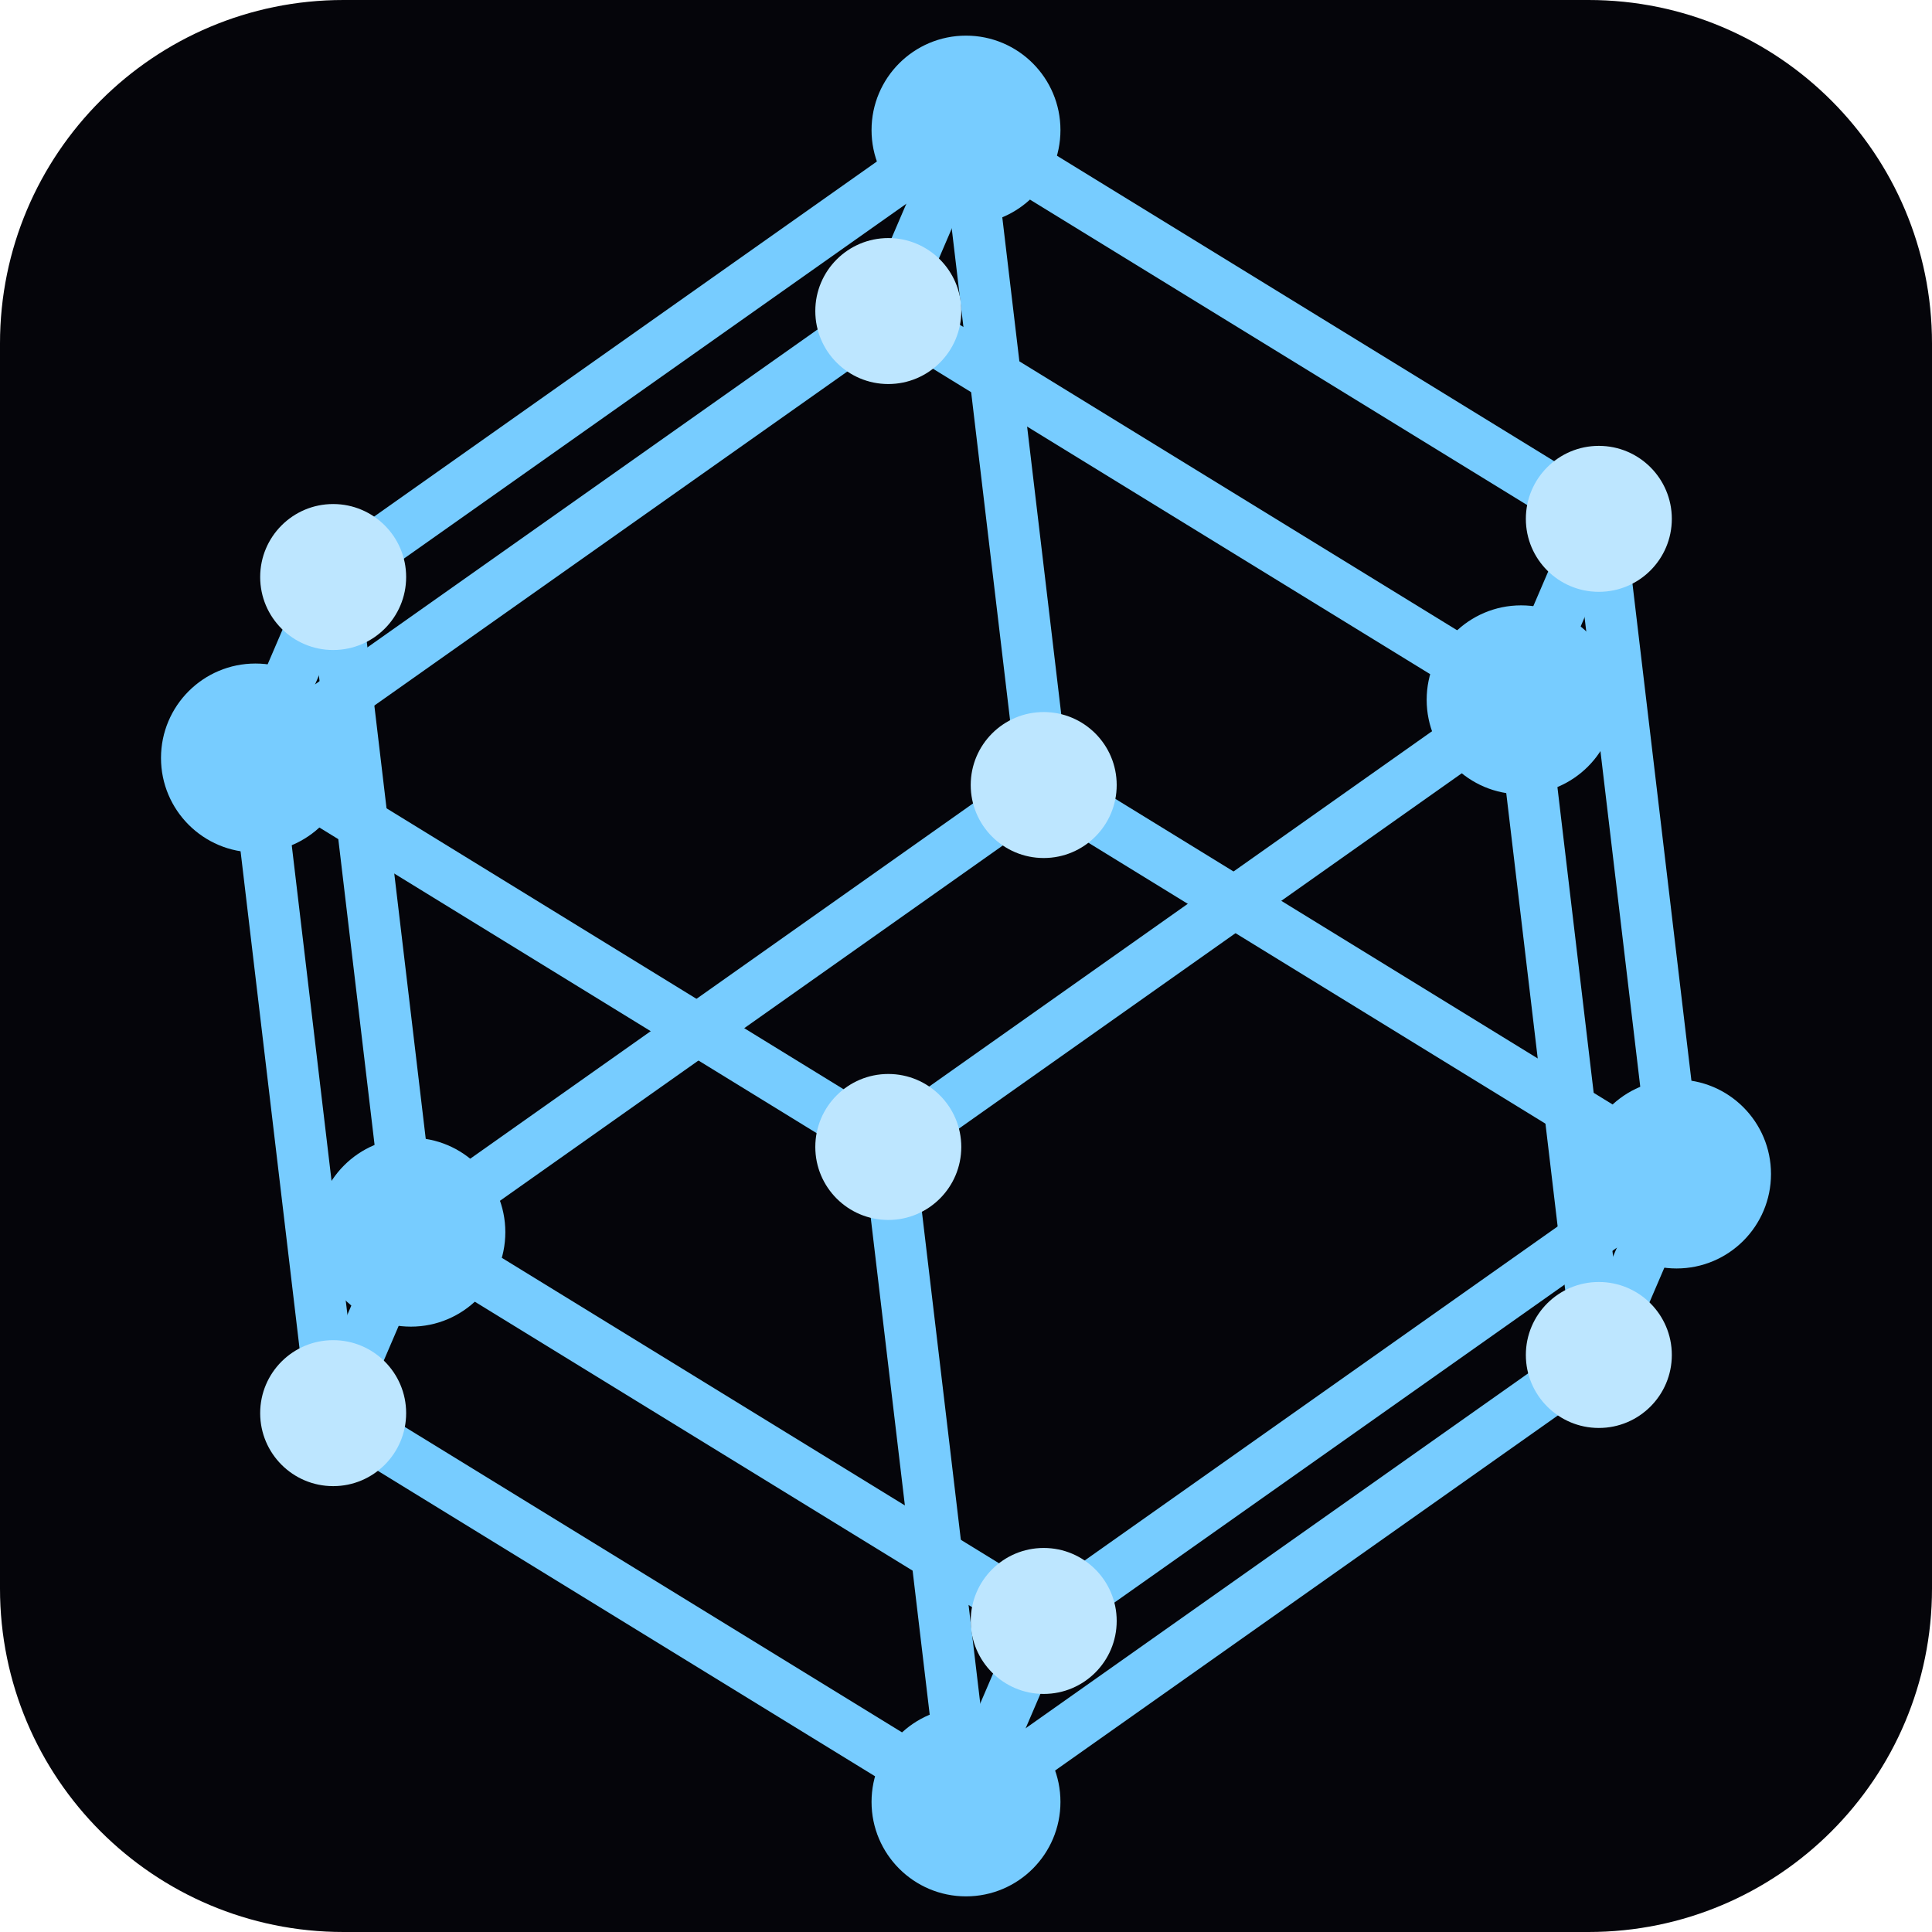
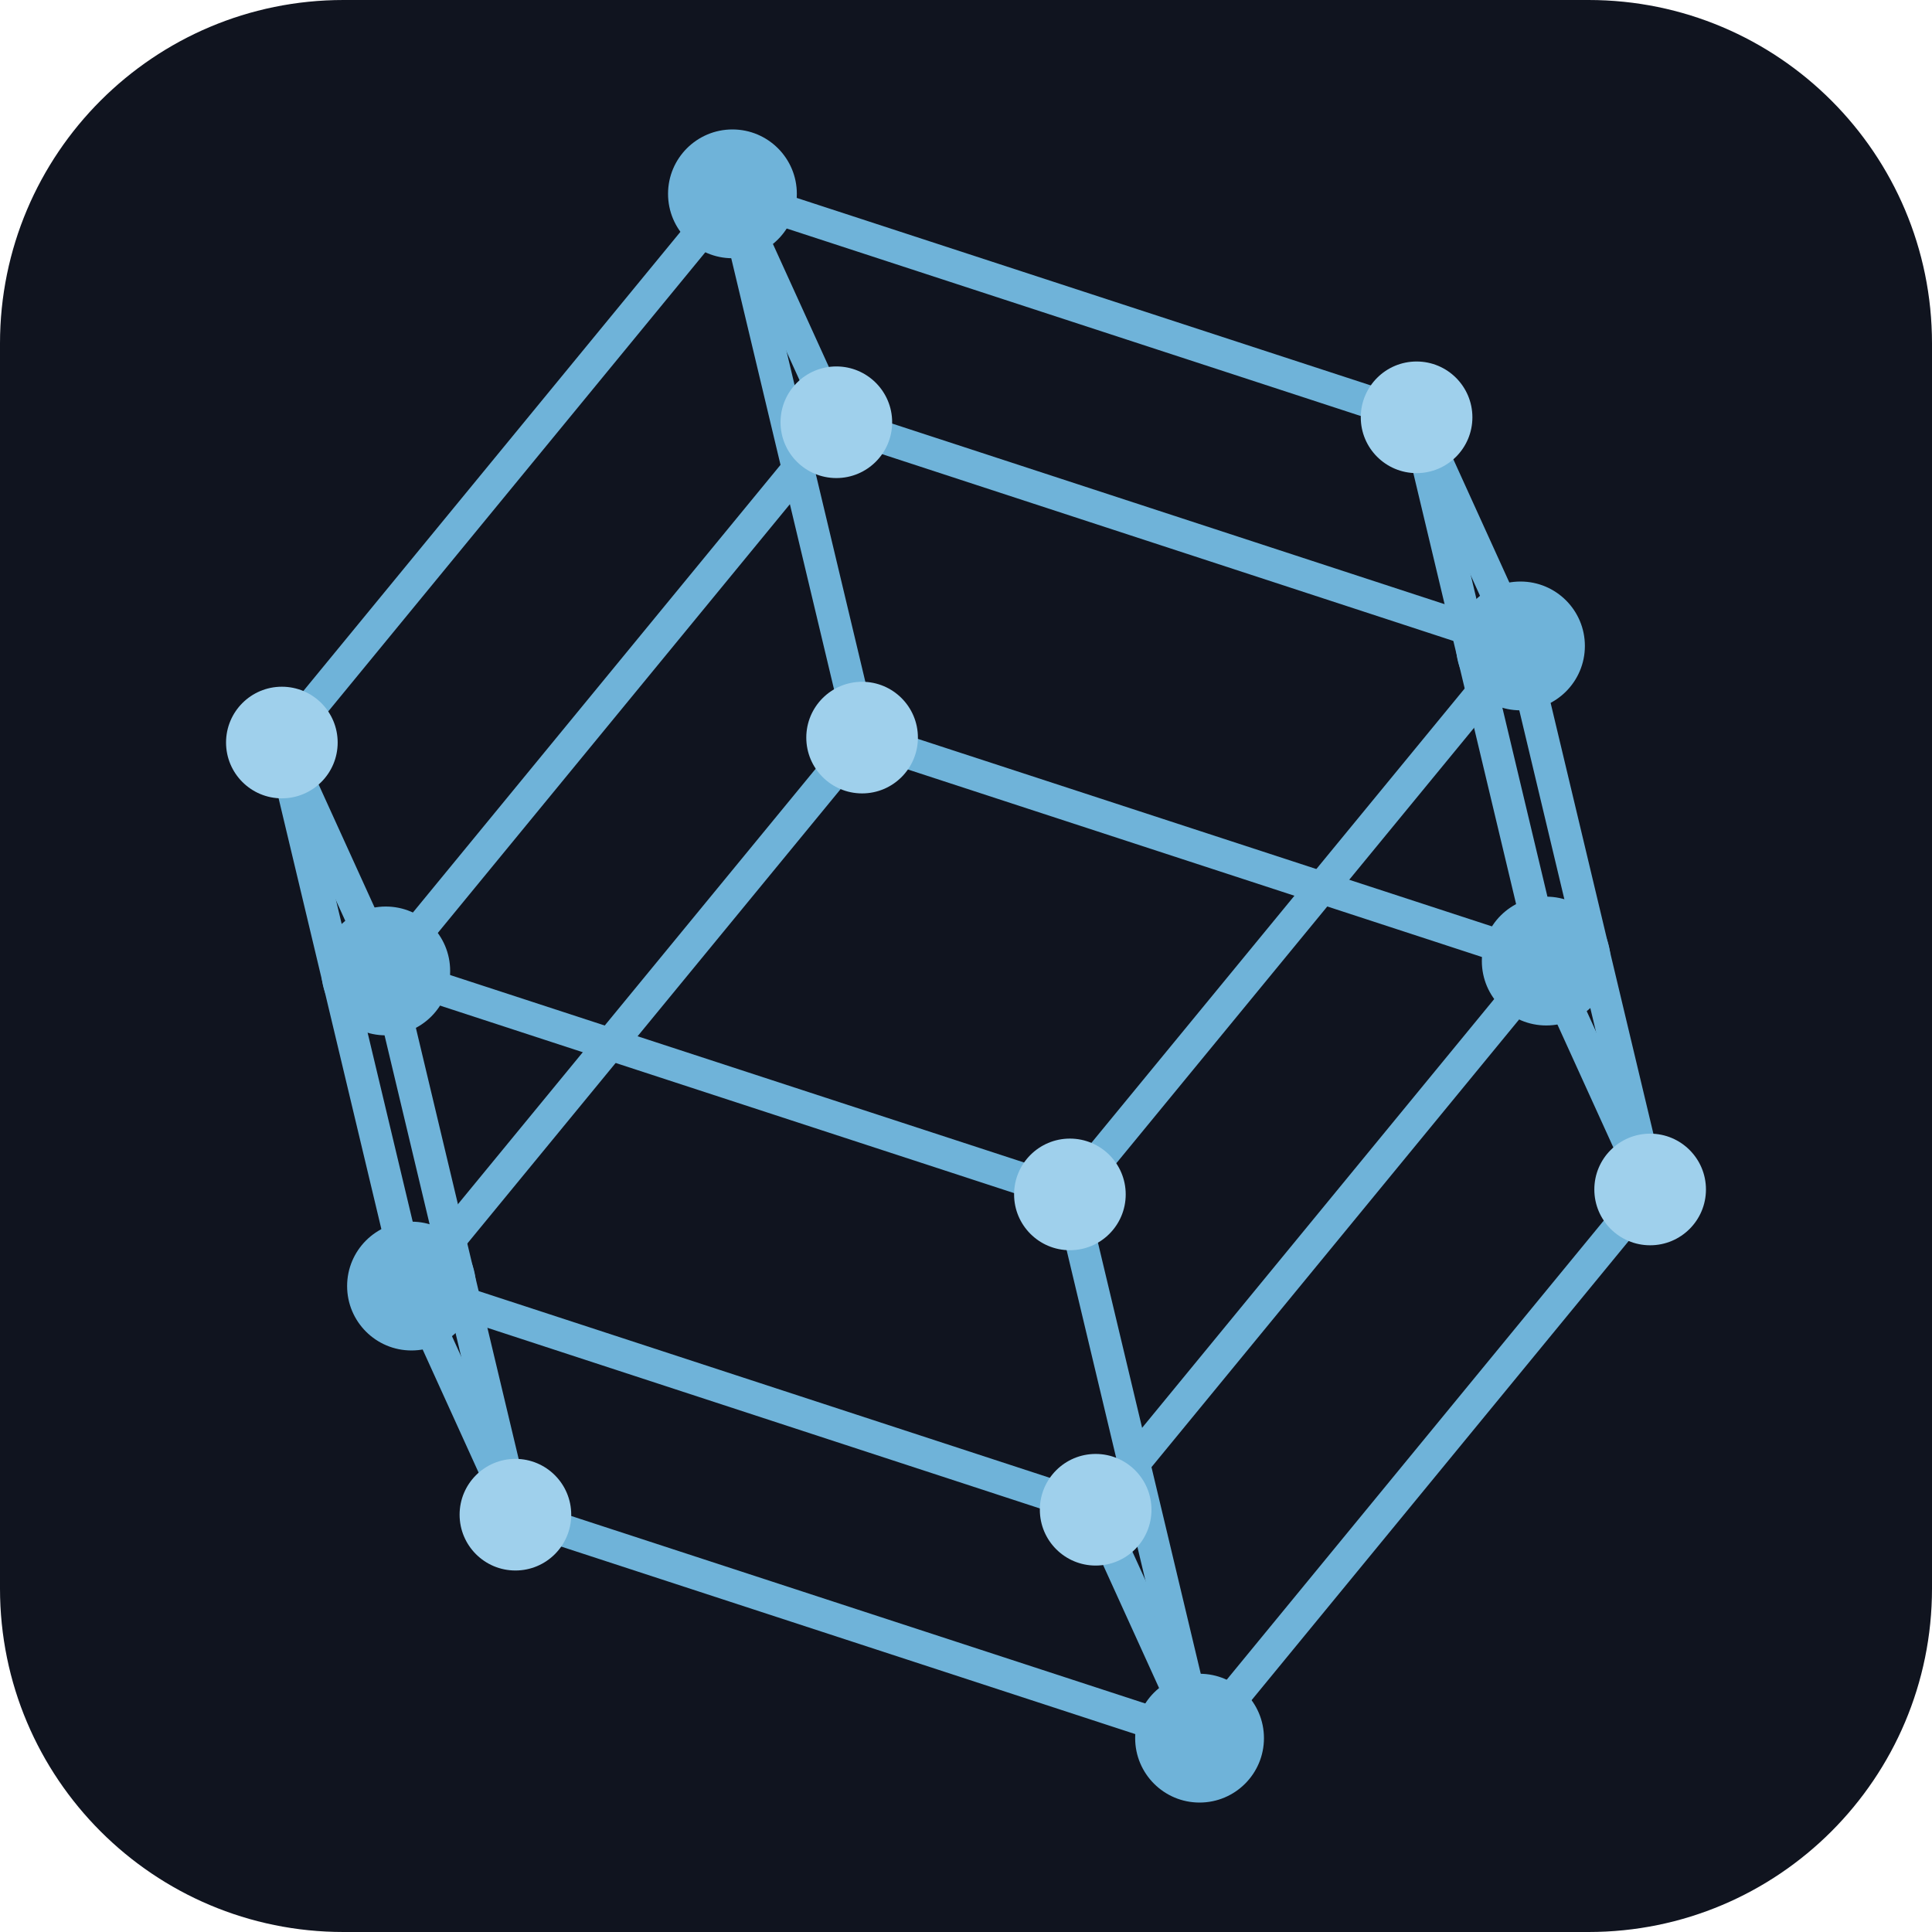
<svg xmlns="http://www.w3.org/2000/svg" viewBox="-45 -45 90 90" width="64" height="64">
-   <rect x="-45" y="-45" width="90" height="90" rx="16" fill="#05050a" />
-   <g stroke="#7cf" stroke-width="2.4" stroke-linecap="round" fill="none">
-     <path d="M -29.48 20.83 L -33.10 -9.69" />
-     <path d="M -29.48 20.83 L 0.00 38.94" />
-     <path d="M -29.48 20.83 L -25.86 12.40" />
-     <path d="M -3.62 8.43 L -33.10 -9.69" />
-     <path d="M -3.62 8.43 L 0.00 38.94" />
-     <path d="M -3.62 8.43 L 25.86 -12.40" />
-     <path d="M -29.48 -18.12 L -33.10 -9.69" />
-     <path d="M -29.48 -18.12 L 0.00 -38.94" />
-     <path d="M -29.48 -18.12 L -25.86 12.40" />
-     <path d="M -3.62 -30.51 L -33.10 -9.69" />
-     <path d="M -3.62 -30.51 L 0.00 -38.94" />
-     <path d="M -3.62 -30.51 L 25.86 -12.40" />
-     <path d="M 3.62 30.51 L 33.10 9.69" />
-     <path d="M 3.62 30.51 L 0.00 38.94" />
-     <path d="M 3.62 30.51 L -25.86 12.40" />
-     <path d="M 29.48 18.12 L 33.10 9.69" />
-     <path d="M 29.48 18.12 L 0.00 38.94" />
-     <path d="M 29.48 18.12 L 25.86 -12.40" />
-     <path d="M 3.62 -8.43 L 33.10 9.69" />
-     <path d="M 3.62 -8.43 L 0.00 -38.94" />
-     <path d="M 3.62 -8.43 L -25.86 12.40" />
-     <path d="M 29.48 -20.83 L 33.10 9.69" />
-     <path d="M 29.48 -20.83 L 0.00 -38.94" />
-     <path d="M 29.48 -20.83 L 25.86 -12.40" />
+   <rect x="-45" y="-45" width="90" height="90" rx="16" fill="#10141f" />
+   <g stroke="#6fb3d9" stroke-width="1.5" stroke-linecap="round" fill="none">
+     <path d="M -20.99 25.56 L -25.83 14.91" />
+     <path d="M -20.99 25.56 L 10.88 35.97" />
+     <path d="M -20.99 25.56 L -27.03 0.23" />
+     <path d="M 6.04 25.33 L -25.83 14.91" />
+     <path d="M 6.04 25.33 L 10.88 35.97" />
+     <path d="M 6.04 25.33 L 27.03 -0.23" />
+     <path d="M -31.87 -10.41 L -25.83 14.91" />
+     <path d="M -31.87 -10.41 L -10.88 -35.97" />
+     <path d="M -31.87 -10.41 L -27.03 0.23" />
+     <path d="M -4.84 -10.64 L -25.83 14.91" />
+     <path d="M -4.84 -10.64 L -10.88 -35.97" />
+     <path d="M -4.84 -10.64 L 27.03 -0.23" />
+     <path d="M 4.84 10.64 L 25.83 -14.91" />
+     <path d="M 4.84 10.64 L 10.88 35.97" />
+     <path d="M 4.84 10.64 L -27.03 0.23" />
+     <path d="M 31.87 10.41 L 25.83 -14.91" />
+     <path d="M 31.87 10.41 L 10.88 35.97" />
+     <path d="M 31.87 10.41 L 27.03 -0.23" />
+     <path d="M -6.04 -25.33 L 25.83 -14.91" />
+     <path d="M -6.04 -25.33 L -10.88 -35.97" />
+     <path d="M -6.04 -25.33 L -27.03 0.23" />
+     <path d="M 20.99 -25.56 L 25.83 -14.91" />
+     <path d="M 20.99 -25.56 L -10.88 -35.97" />
+     <path d="M 20.99 -25.56 L 27.03 -0.23" />
  </g>
-   <g fill="#bde6ff">
-     <circle cx="-29.48" cy="20.83" r="3.4" />
-     <circle cx="-3.62" cy="8.43" r="3.4" />
-     <circle cx="-29.48" cy="-18.12" r="3.4" />
-     <circle cx="-3.62" cy="-30.51" r="3.4" />
-     <circle cx="3.62" cy="30.51" r="3.4" />
-     <circle cx="29.48" cy="18.12" r="3.4" />
-     <circle cx="3.62" cy="-8.43" r="3.4" />
-     <circle cx="29.48" cy="-20.83" r="3.4" />
+   <g fill="#9fd0ec">
+     <circle cx="-20.99" cy="25.56" r="2.6" />
+     <circle cx="6.04" cy="25.33" r="2.6" />
+     <circle cx="-31.87" cy="-10.41" r="2.6" />
+     <circle cx="-4.84" cy="-10.64" r="2.6" />
+     <circle cx="4.84" cy="10.64" r="2.6" />
+     <circle cx="31.87" cy="10.41" r="2.6" />
+     <circle cx="-6.04" cy="-25.33" r="2.6" />
+     <circle cx="20.99" cy="-25.56" r="2.6" />
  </g>
-   <g fill="#7cf">
-     <circle cx="33.10" cy="9.69" r="4.4" />
-     <circle cx="-33.10" cy="-9.69" r="4.4" />
-     <circle cx="0.00" cy="-38.94" r="4.4" />
-     <circle cx="0.00" cy="38.94" r="4.4" />
-     <circle cx="25.86" cy="-12.40" r="4.4" />
-     <circle cx="-25.86" cy="12.40" r="4.4" />
+   <g fill="#6fb3d9">
+     <circle cx="25.83" cy="-14.91" r="3.0" />
+     <circle cx="-25.83" cy="14.91" r="3.0" />
+     <circle cx="-10.88" cy="-35.97" r="3.0" />
+     <circle cx="10.88" cy="35.97" r="3.0" />
+     <circle cx="27.03" cy="-0.23" r="3.0" />
+     <circle cx="-27.03" cy="0.23" r="3.0" />
  </g>
</svg>
